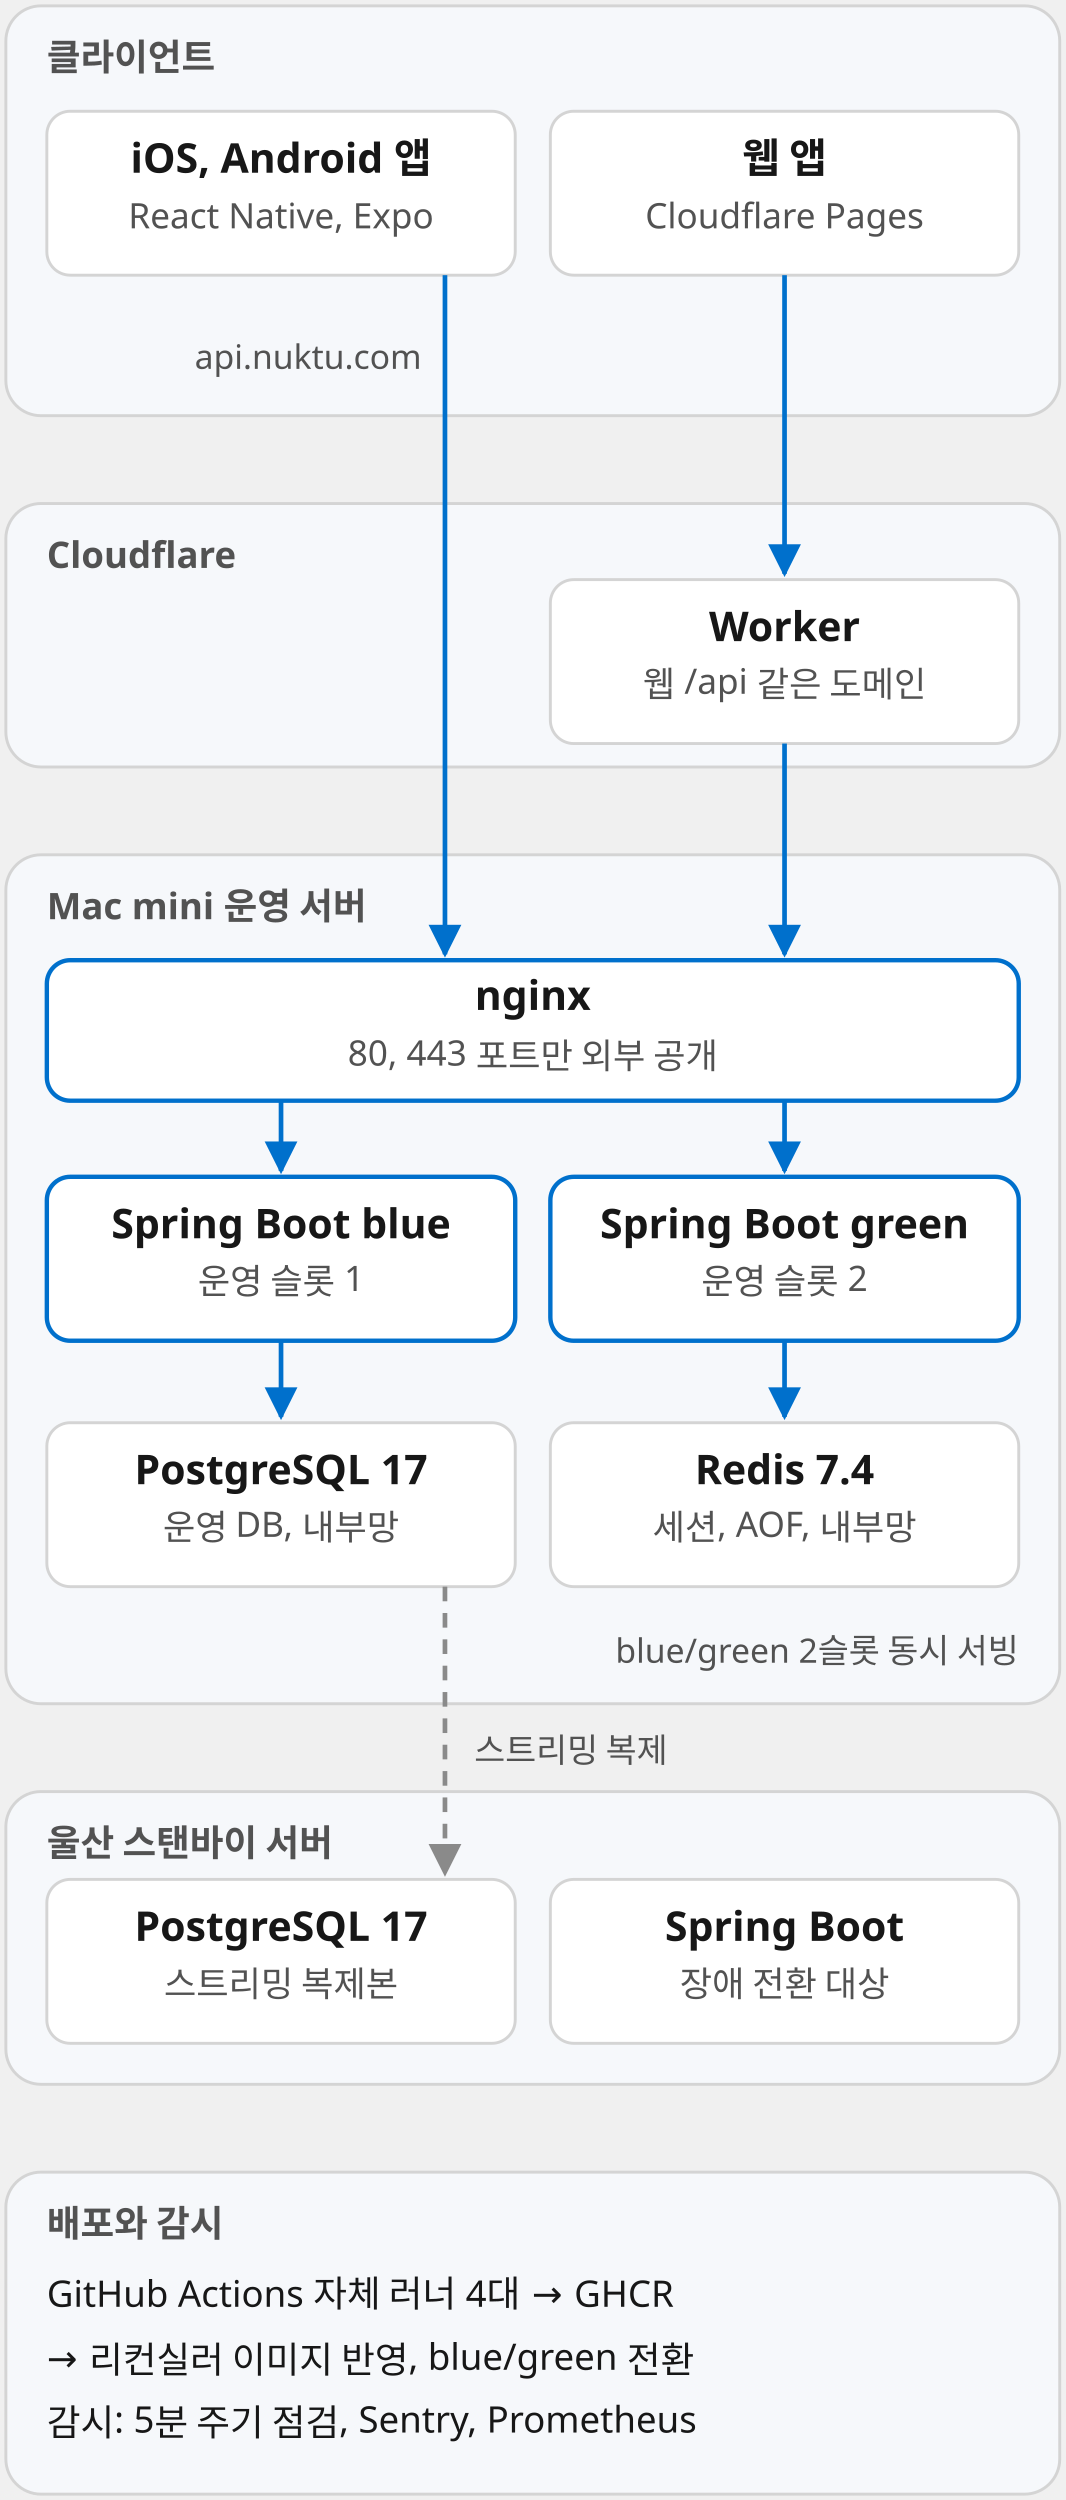
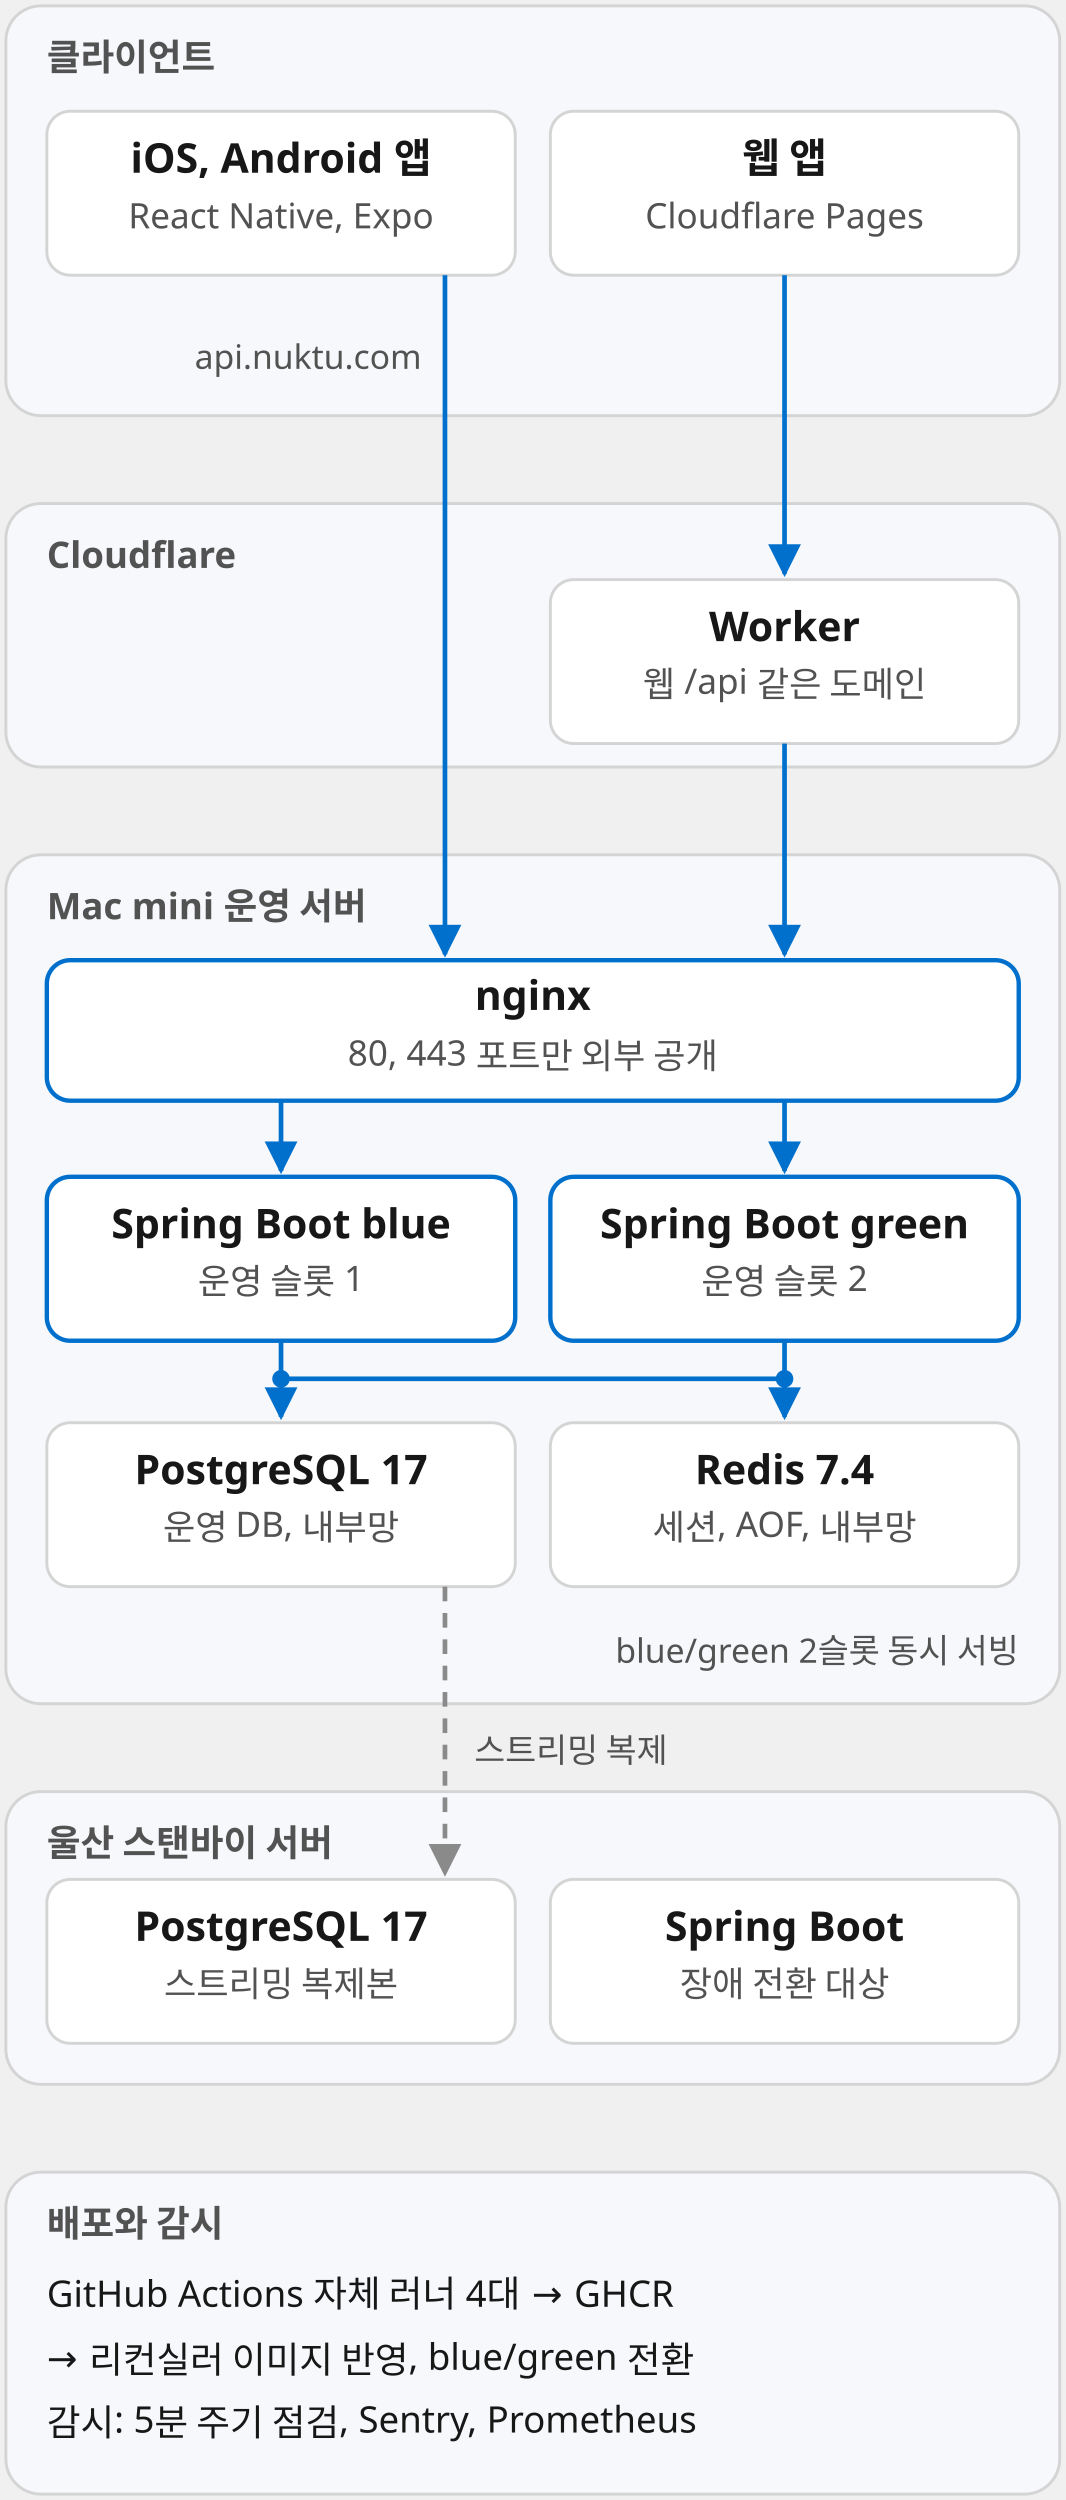
<svg xmlns="http://www.w3.org/2000/svg" viewBox="-2 -2 364 854" role="img" aria-label="넉터 서버 구성도" font-family="IBM Plex Sans KR, Apple SD Gothic Neo, sans-serif">
  <defs>
    <marker id="ta" viewBox="0 0 10 10" refX="9" refY="5" markerWidth="7" markerHeight="7" orient="auto-start-reverse">
      <path d="M0 0L10 5L0 10z" fill="#0070cc" />
    </marker>
    <marker id="tg" viewBox="0 0 10 10" refX="9" refY="5" markerWidth="7" markerHeight="7" orient="auto-start-reverse">
      <path d="M0 0L10 5L0 10z" fill="#8a8a8a" />
    </marker>
  </defs>
  <rect x="0" y="0" width="360" height="140" rx="12" fill="#f6f8fb" stroke="#d4d4d4" />
  <text x="14" y="22" font-size="12.5" font-weight="700" fill="#525252">클라이언트</text>
  <rect x="14" y="36" width="160" height="56" rx="8" fill="#ffffff" stroke="#d4d4d4" stroke-width="1" />
  <text x="94.0" y="57.0" text-anchor="middle" font-size="14" font-weight="700" fill="#171717">iOS, Android 앱</text>
  <text x="94.0" y="76.0" text-anchor="middle" font-size="12" fill="#525252">React Native, Expo</text>
  <rect x="186" y="36" width="160" height="56" rx="8" fill="#ffffff" stroke="#d4d4d4" stroke-width="1" />
  <text x="266.0" y="57.0" text-anchor="middle" font-size="14" font-weight="700" fill="#171717">웹 앱</text>
  <text x="266.0" y="76.0" text-anchor="middle" font-size="12" fill="#525252">Cloudflare Pages</text>
  <text x="142" y="124" text-anchor="end" font-size="11.5" fill="#525252">api.nuktu.com</text>
  <rect x="0" y="170" width="360" height="90" rx="12" fill="#f6f8fb" stroke="#d4d4d4" />
  <text x="14" y="192" font-size="12.5" font-weight="700" fill="#525252">Cloudflare</text>
  <rect x="186" y="196" width="160" height="56" rx="8" fill="#ffffff" stroke="#d4d4d4" stroke-width="1" />
  <text x="266.0" y="217.0" text-anchor="middle" font-size="14" font-weight="700" fill="#171717">Worker</text>
  <text x="266.0" y="236.0" text-anchor="middle" font-size="12" fill="#525252">웹 /api 같은 도메인</text>
  <rect x="0" y="290" width="360" height="290" rx="12" fill="#f6f8fb" stroke="#d4d4d4" />
  <text x="14" y="312" font-size="12.5" font-weight="700" fill="#525252">Mac mini 운영 서버</text>
  <text x="346" y="566" text-anchor="end" font-size="11.5" fill="#525252">blue/green 2슬롯 동시 서빙</text>
  <rect x="14" y="326" width="332" height="48" rx="8" fill="#ffffff" stroke="#0070cc" stroke-width="1.5" />
  <text x="180.0" y="343.0" text-anchor="middle" font-size="14" font-weight="700" fill="#171717">nginx</text>
  <text x="180.0" y="362.0" text-anchor="middle" font-size="12" fill="#525252">80, 443 포트만 외부 공개</text>
  <rect x="14" y="400" width="160" height="56" rx="8" fill="#ffffff" stroke="#0070cc" stroke-width="1.5" />
  <text x="94.0" y="421.0" text-anchor="middle" font-size="14" font-weight="700" fill="#171717">Spring Boot blue</text>
  <text x="94.0" y="440.0" text-anchor="middle" font-size="12" fill="#525252">운영 슬롯 1</text>
  <rect x="186" y="400" width="160" height="56" rx="8" fill="#ffffff" stroke="#0070cc" stroke-width="1.5" />
  <text x="266.0" y="421.0" text-anchor="middle" font-size="14" font-weight="700" fill="#171717">Spring Boot green</text>
  <text x="266.0" y="440.0" text-anchor="middle" font-size="12" fill="#525252">운영 슬롯 2</text>
  <rect x="14" y="484" width="160" height="56" rx="8" fill="#ffffff" stroke="#d4d4d4" stroke-width="1" />
  <text x="94.0" y="505.0" text-anchor="middle" font-size="14" font-weight="700" fill="#171717">PostgreSQL 17</text>
  <text x="94.0" y="524.0" text-anchor="middle" font-size="12" fill="#525252">운영 DB, 내부망</text>
  <rect x="186" y="484" width="160" height="56" rx="8" fill="#ffffff" stroke="#d4d4d4" stroke-width="1" />
  <text x="266.0" y="505.0" text-anchor="middle" font-size="14" font-weight="700" fill="#171717">Redis 7.4</text>
  <text x="266.0" y="524.0" text-anchor="middle" font-size="12" fill="#525252">세션, AOF, 내부망</text>
  <rect x="0" y="610" width="360" height="100" rx="12" fill="#f6f8fb" stroke="#d4d4d4" />
  <text x="14" y="632" font-size="12.5" font-weight="700" fill="#525252">울산 스탠바이 서버</text>
  <rect x="14" y="640" width="160" height="56" rx="8" fill="#ffffff" stroke="#d4d4d4" stroke-width="1" />
  <text x="94.0" y="661.0" text-anchor="middle" font-size="14" font-weight="700" fill="#171717">PostgreSQL 17</text>
  <text x="94.0" y="680.0" text-anchor="middle" font-size="12" fill="#525252">스트리밍 복제본</text>
  <rect x="186" y="640" width="160" height="56" rx="8" fill="#ffffff" stroke="#d4d4d4" stroke-width="1" />
  <text x="266.0" y="661.0" text-anchor="middle" font-size="14" font-weight="700" fill="#171717">Spring Boot</text>
  <text x="266.0" y="680.0" text-anchor="middle" font-size="12" fill="#525252">장애 전환 대상</text>
  <rect x="0" y="740" width="360" height="110" rx="12" fill="#f6f8fb" stroke="#d4d4d4" />
  <text x="14" y="762" font-size="12.5" font-weight="700" fill="#525252">배포와 감시</text>
  <text x="14" y="786" text-anchor="start" font-size="12.5" fill="#171717">GitHub Actions 자체 러너 4대 → GHCR</text>
  <text x="14" y="808" text-anchor="start" font-size="12.5" fill="#171717">→ 리컨실러 이미지 반영, blue/green 전환</text>
  <text x="14" y="830" text-anchor="start" font-size="12.5" fill="#171717">감시: 5분 주기 점검, Sentry, Prometheus</text>
  <polyline points="150,92 150,324" fill="none" stroke="#0070cc" stroke-width="1.6" marker-end="url(#ta)" />
  <polyline points="266,92 266,194" fill="none" stroke="#0070cc" stroke-width="1.6" marker-end="url(#ta)" />
  <polyline points="266,252 266,324" fill="none" stroke="#0070cc" stroke-width="1.6" marker-end="url(#ta)" />
  <polyline points="94,374 94,398" fill="none" stroke="#0070cc" stroke-width="1.6" marker-end="url(#ta)" />
  <polyline points="266,374 266,398" fill="none" stroke="#0070cc" stroke-width="1.6" marker-end="url(#ta)" />
-   <polyline points="94,456 94,482" fill="none" stroke="#0070cc" stroke-width="1.6" marker-end="url(#ta)" />
-   <polyline points="266,456 266,482" fill="none" stroke="#0070cc" stroke-width="1.6" marker-end="url(#ta)" />
+   <polyline points="94,456 94,469" fill="none" stroke="#0070cc" stroke-width="1.6" />
+   <polyline points="266,456 266,469" fill="none" stroke="#0070cc" stroke-width="1.6" />
+   <polyline points="94,469 266,469" fill="none" stroke="#0070cc" stroke-width="1.6" />
+   <polyline points="94,469 94,482" fill="none" stroke="#0070cc" stroke-width="1.6" marker-end="url(#ta)" />
+   <polyline points="266,469 266,482" fill="none" stroke="#0070cc" stroke-width="1.6" marker-end="url(#ta)" />
+   <circle cx="94" cy="469" r="3" fill="#0070cc" />
+   <circle cx="266" cy="469" r="3" fill="#0070cc" />
  <polyline points="150,540 150,638" fill="none" stroke="#8a8a8a" stroke-width="1.6" stroke-dasharray="5 4" marker-end="url(#tg)" />
  <text x="160" y="600" text-anchor="start" font-size="11.5" fill="#525252">스트리밍 복제</text>
</svg>
